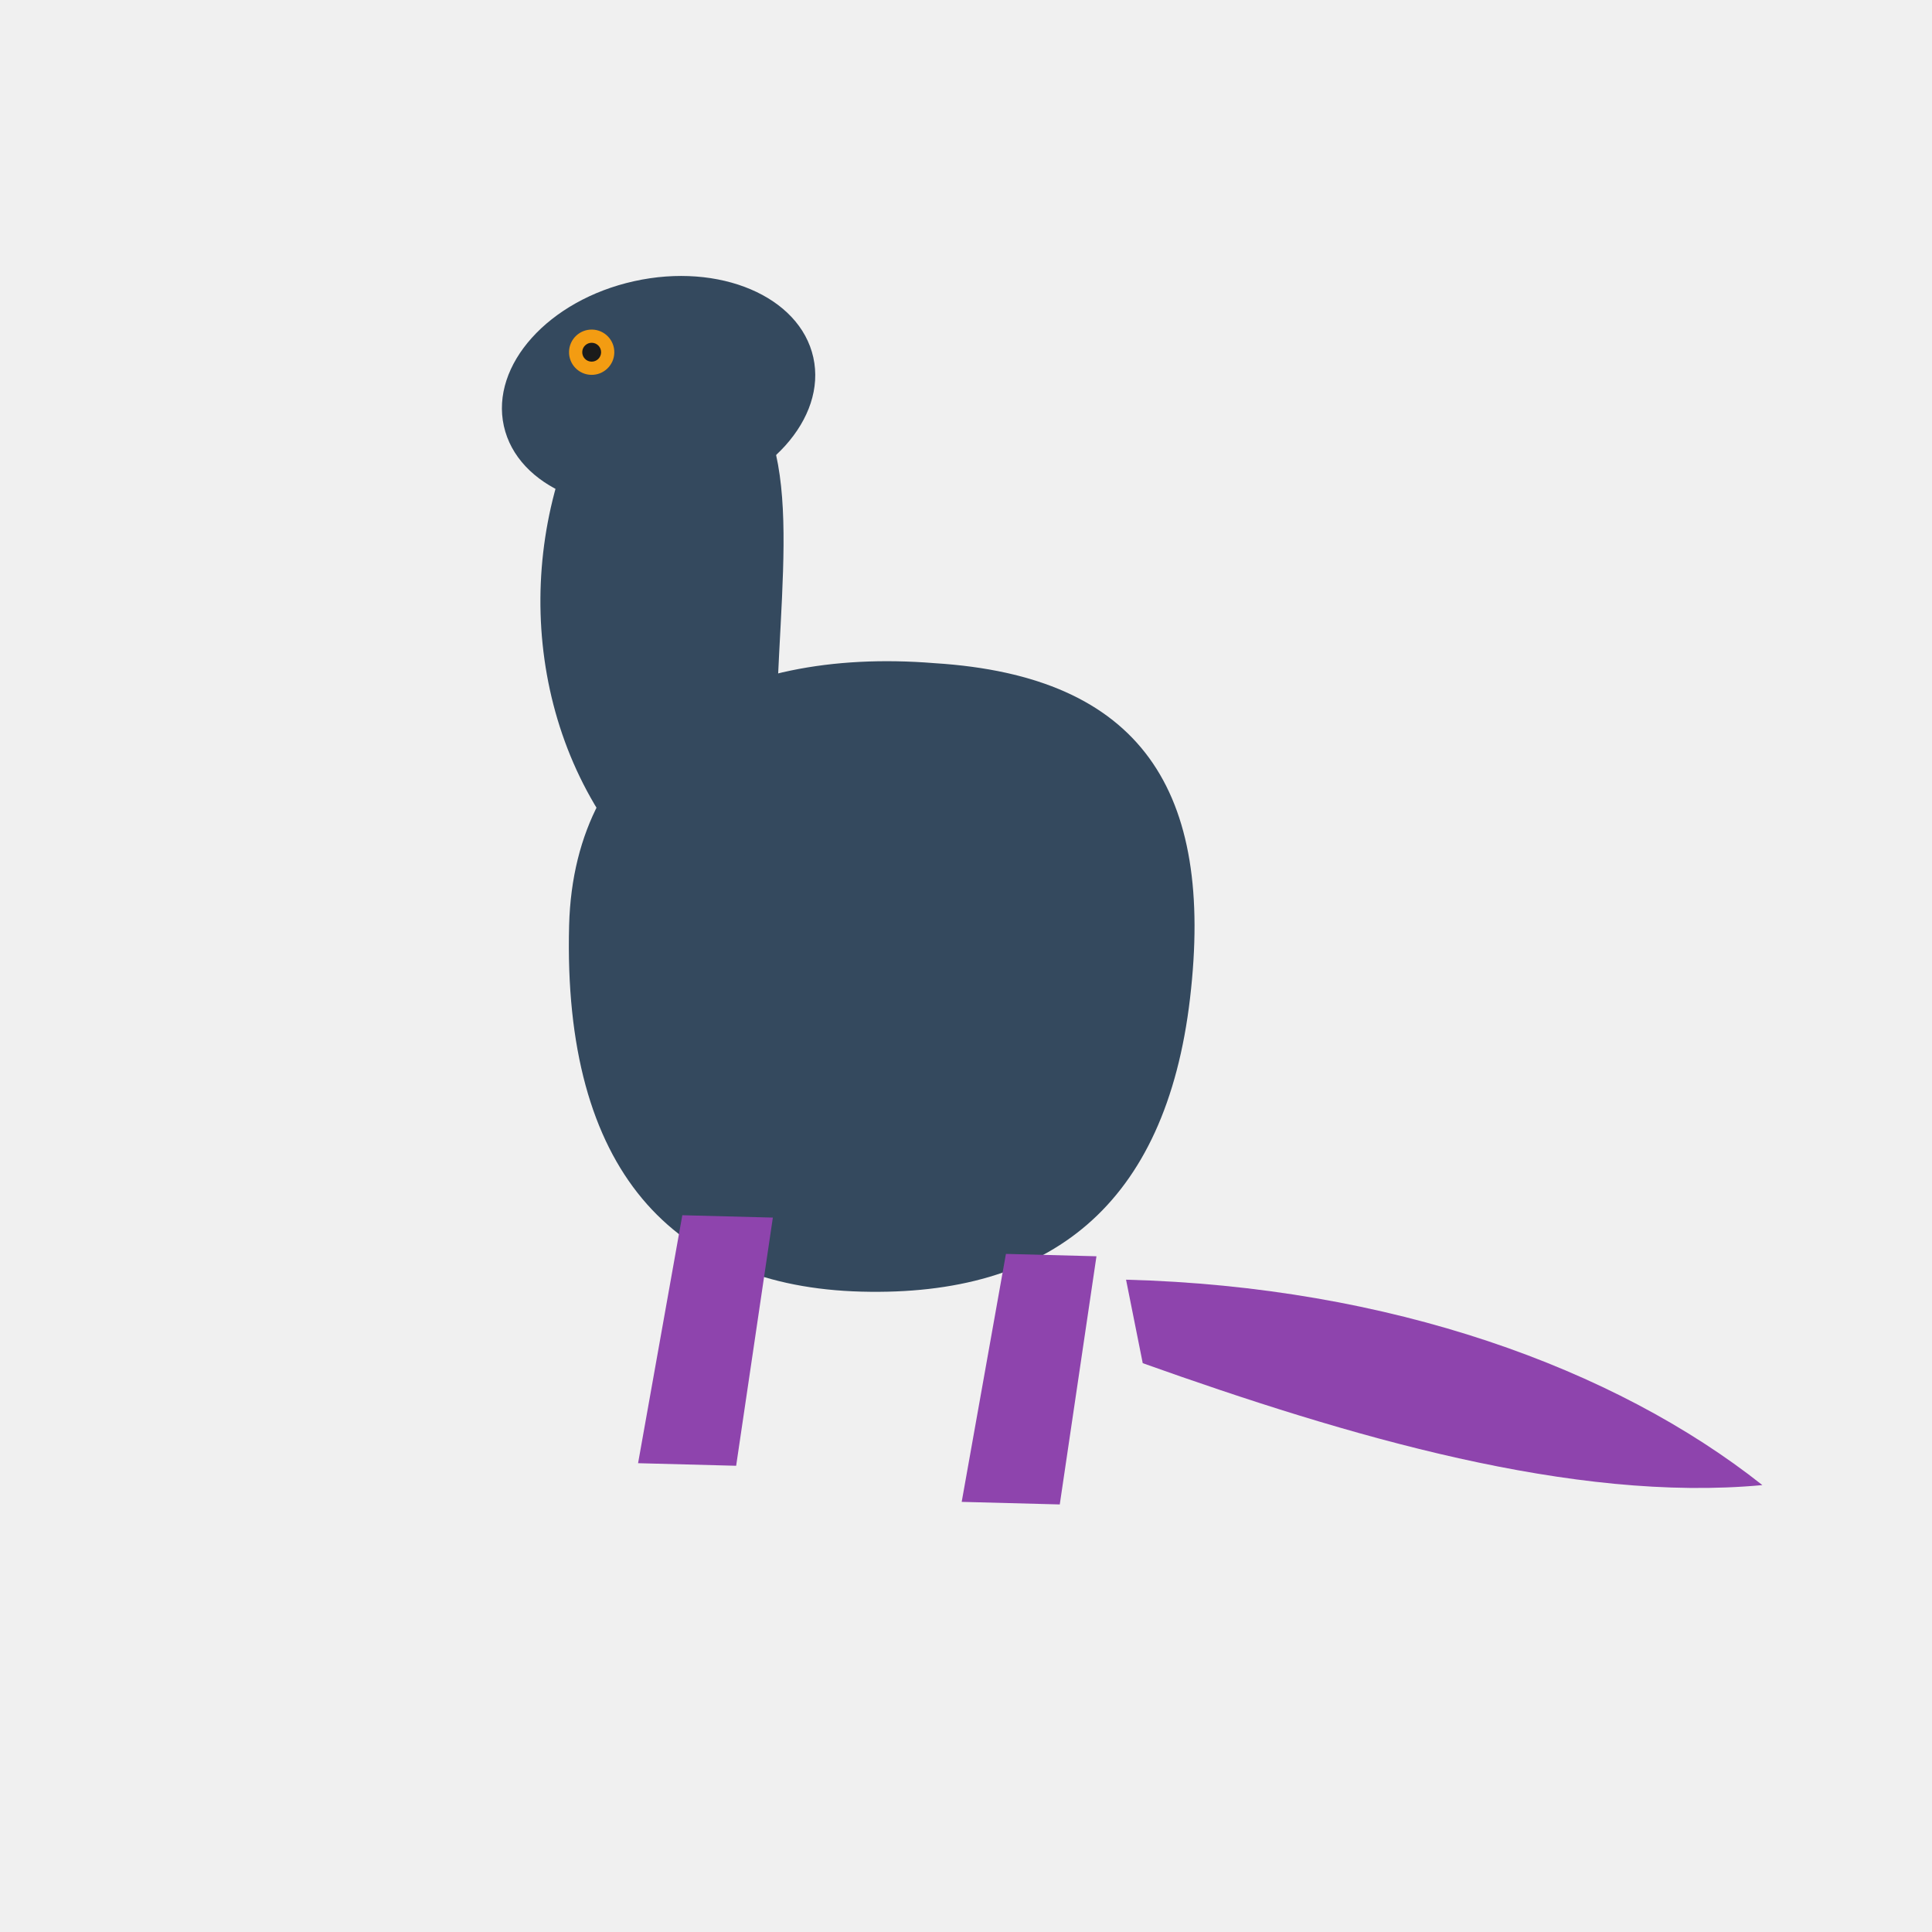
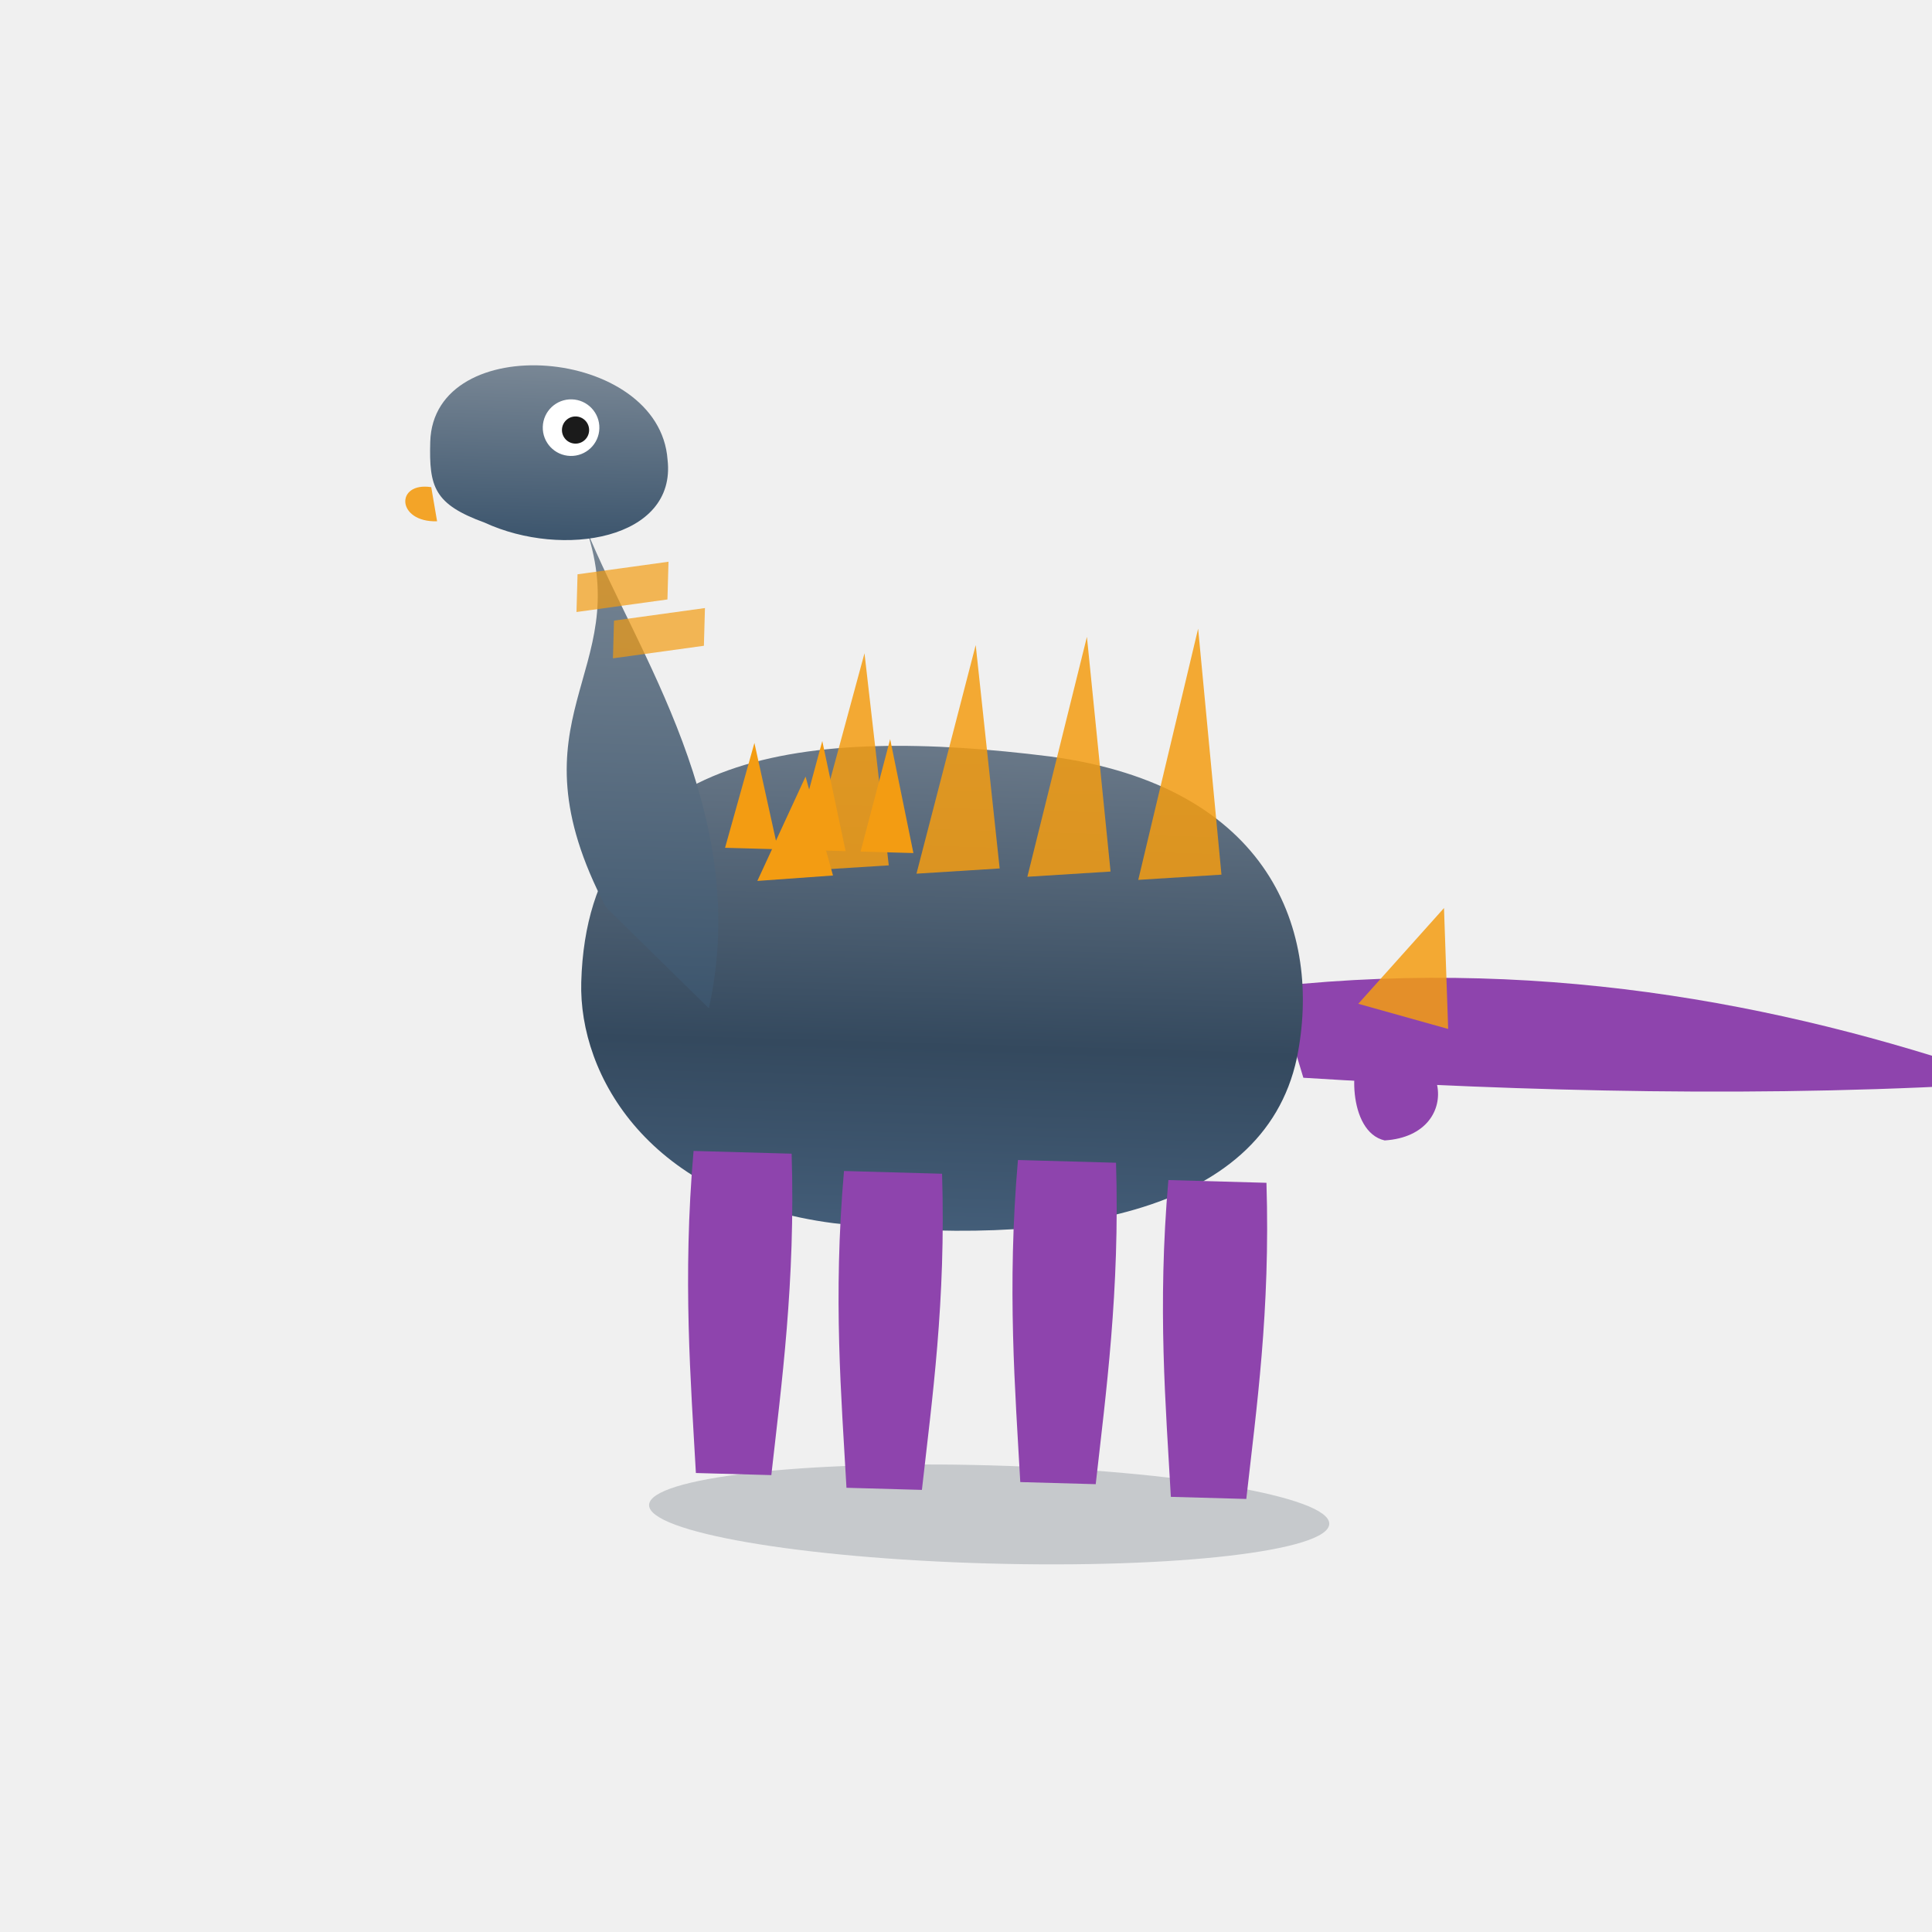
<svg xmlns="http://www.w3.org/2000/svg" viewBox="0 0 512 512" width="512" height="512" fill="none" role="img" aria-label="dino-spinosaurus">
-   <g transform="translate(0 -2) rotate(1.5 256 280)">
-     <path d="M300 340 C 370 340 430 360 470 390 C 420 396 360 380 305 362 Z" fill="#8e44ad" />
-     <path d="M150 250 C 150 200 190 175 245 178 C 300 180 320 210 315 265 C 310 320 280 345 230 345 C 180 345 150 315 150 250 Z" fill="#34495e" />
-     <path d="M175 240 C 140 210 132 160 148 120 C 158 96 186 92 198 114 C 210 138 200 180 205 226 Z" fill="#34495e" />
-     <ellipse cx="170" cy="108" rx="42" ry="30" fill="#34495e" transform="rotate(-14 170 108)" />
-     <circle cx="152" cy="98" r="6" fill="#f39c12" />
-     <circle cx="152" cy="98" r="2.5" fill="#1b1b1b" />
-     <path d="M182 330 L 172 396 L 198 396 L 206 330 Z" fill="#8e44ad" transform="translate(0 -4)" />
-     <path d="M268 330 L 258 396 L 284 396 L 292 330 Z" fill="#8e44ad" transform="translate(0 4)" />
+   <defs>
+     <linearGradient id="gb-dino-spinosaurus" x1="0" y1="0" x2="0" y2="1">
+       <stop offset="0" stop-color="#697888" />
+       <stop offset="0.62" stop-color="#34495e" />
+       <stop offset="1" stop-color="#435d78" />
+     </linearGradient>
+     <linearGradient id="gh-dino-spinosaurus" x1="0" y1="0" x2="0" y2="1">
+       <stop offset="0" stop-color="#798795" />
+       <stop offset="1" stop-color="#3c556d" />
+     </linearGradient>
+   </defs>
+   <g transform="translate(0 -3) rotate(1.6 252 266)">
+     <ellipse cx="266" cy="404" rx="90.16" ry="13" fill="#0b1b2a" fill-opacity="0.18" />
+     <path d="M 338 262 C 412 252, 478 264, 534 282 C 470 288, 404 288, 346 286 Z" fill="#8e44ad" />
+     <path d="M 154 266 C 154 204, 212.8 196.56, 276.5 202.76 C 335.3 208.96, 350 247.4, 344.12 280.88 C 336.28 323.04, 281.4 332.96, 222.6 328 C 173.6 323.04, 154 290.8, 154 266 Z" fill="url(#gb-dino-spinosaurus)" />
+     <path d="M 160 246 C 132 196, 166 184, 152 146 C 166 178, 198 220, 188 272 Z" fill="url(#gh-dino-spinosaurus)" />
+     <path d="M 110 124 C 110 94, 170 97, 173 127 C 176 148, 146 154, 125 145 C 111.5 140.5, 110 136, 110 124 Z" fill="url(#gh-dino-spinosaurus)" />
+     <path d="M 110.6 136 C 101 134.8, 101.6 145.6, 112.4 145 Z" fill="#f39c12" fill-opacity="0.9" />
+     <path d="M 139.7 119.2 a 7.5 7.5 0 1 0 15 0 a 7.5 7.5 0 1 0 -15 0 Z" fill="#ffffff" />
+     <path d="M 144.8 119.8 a 3.6 3.6 0 1 0 7.2 0 a 3.6 3.6 0 1 0 -7.2 0 Z" fill="#1b1b1b" />
+     <path d="M 185 309.9 C 183 343.9, 186 371.2, 188 395.2 L 208 395.2 C 210 371.2, 213 343.9, 211 309.9 Z" fill="#8e44ad" />
+     <path d="M 225 314.1 C 223 348.1, 226 374, 228 398 L 248 398 C 250 374, 253 348.1, 251 314.1 Z" fill="#8e44ad" />
+     <path d="M 271 309.9 C 269 343.9, 272 371.2, 274 395.2 L 294 395.2 C 296 371.2, 299 343.9, 297 309.9 Z" fill="#8e44ad" />
+     <path d="M 311 314.1 C 309 348.1, 312 374, 314 398 L 334 398 C 336 374, 339 348.1, 337 314.1 Z" fill="#8e44ad" />
+     <path d="M 212.6 234.8 L 226.6 176.8 L 234.6 232.8 Z" fill="#f39c12" fill-opacity="0.85" />
+     <path d="M 242 234.8 L 256 173.8 L 264 232.8 Z" fill="#f39c12" fill-opacity="0.85" />
+     <path d="M 271.4 234.8 L 285.4 170.8 L 293.4 232.8 Z" fill="#f39c12" fill-opacity="0.85" />
+     <path d="M 300.8 234.8 L 314.8 167.8 L 322.8 232.8 Z" fill="#f39c12" fill-opacity="0.85" />
+     <path d="M 191.1 229.36 L 198.1 201.36 L 205.1 229.36 Z" fill="#f39c12" />
+     <path d="M 209.067 229.36 L 216.067 200.36 L 223.067 229.36 Z" fill="#f39c12" />
+     <path d="M 227.033 229.36 L 234.033 199.36 L 241.033 229.36 Z" fill="#f39c12" />
+     <path d="M 150 158 L 174 154 L 174 164 L 150 168 Z" fill="#f39c12" fill-opacity="0.7" />
+     <path d="M 160 170 L 184 166 L 184 176 L 160 180 Z" fill="#f39c12" fill-opacity="0.7" />
+     <path d="M 362 278 C 384 272, 390 300, 368 302 C 358 300, 358 280, 362 278 Z" fill="#8e44ad" />
+     <path d="M 199.9 237.9 L 211.9 209.9 L 219.9 235.9 Z" fill="#f39c12" />
+     <path d="M 360 266 L 382 240 L 384 272 Z" fill="#f39c12" fill-opacity="0.85" />
  </g>
</svg>
